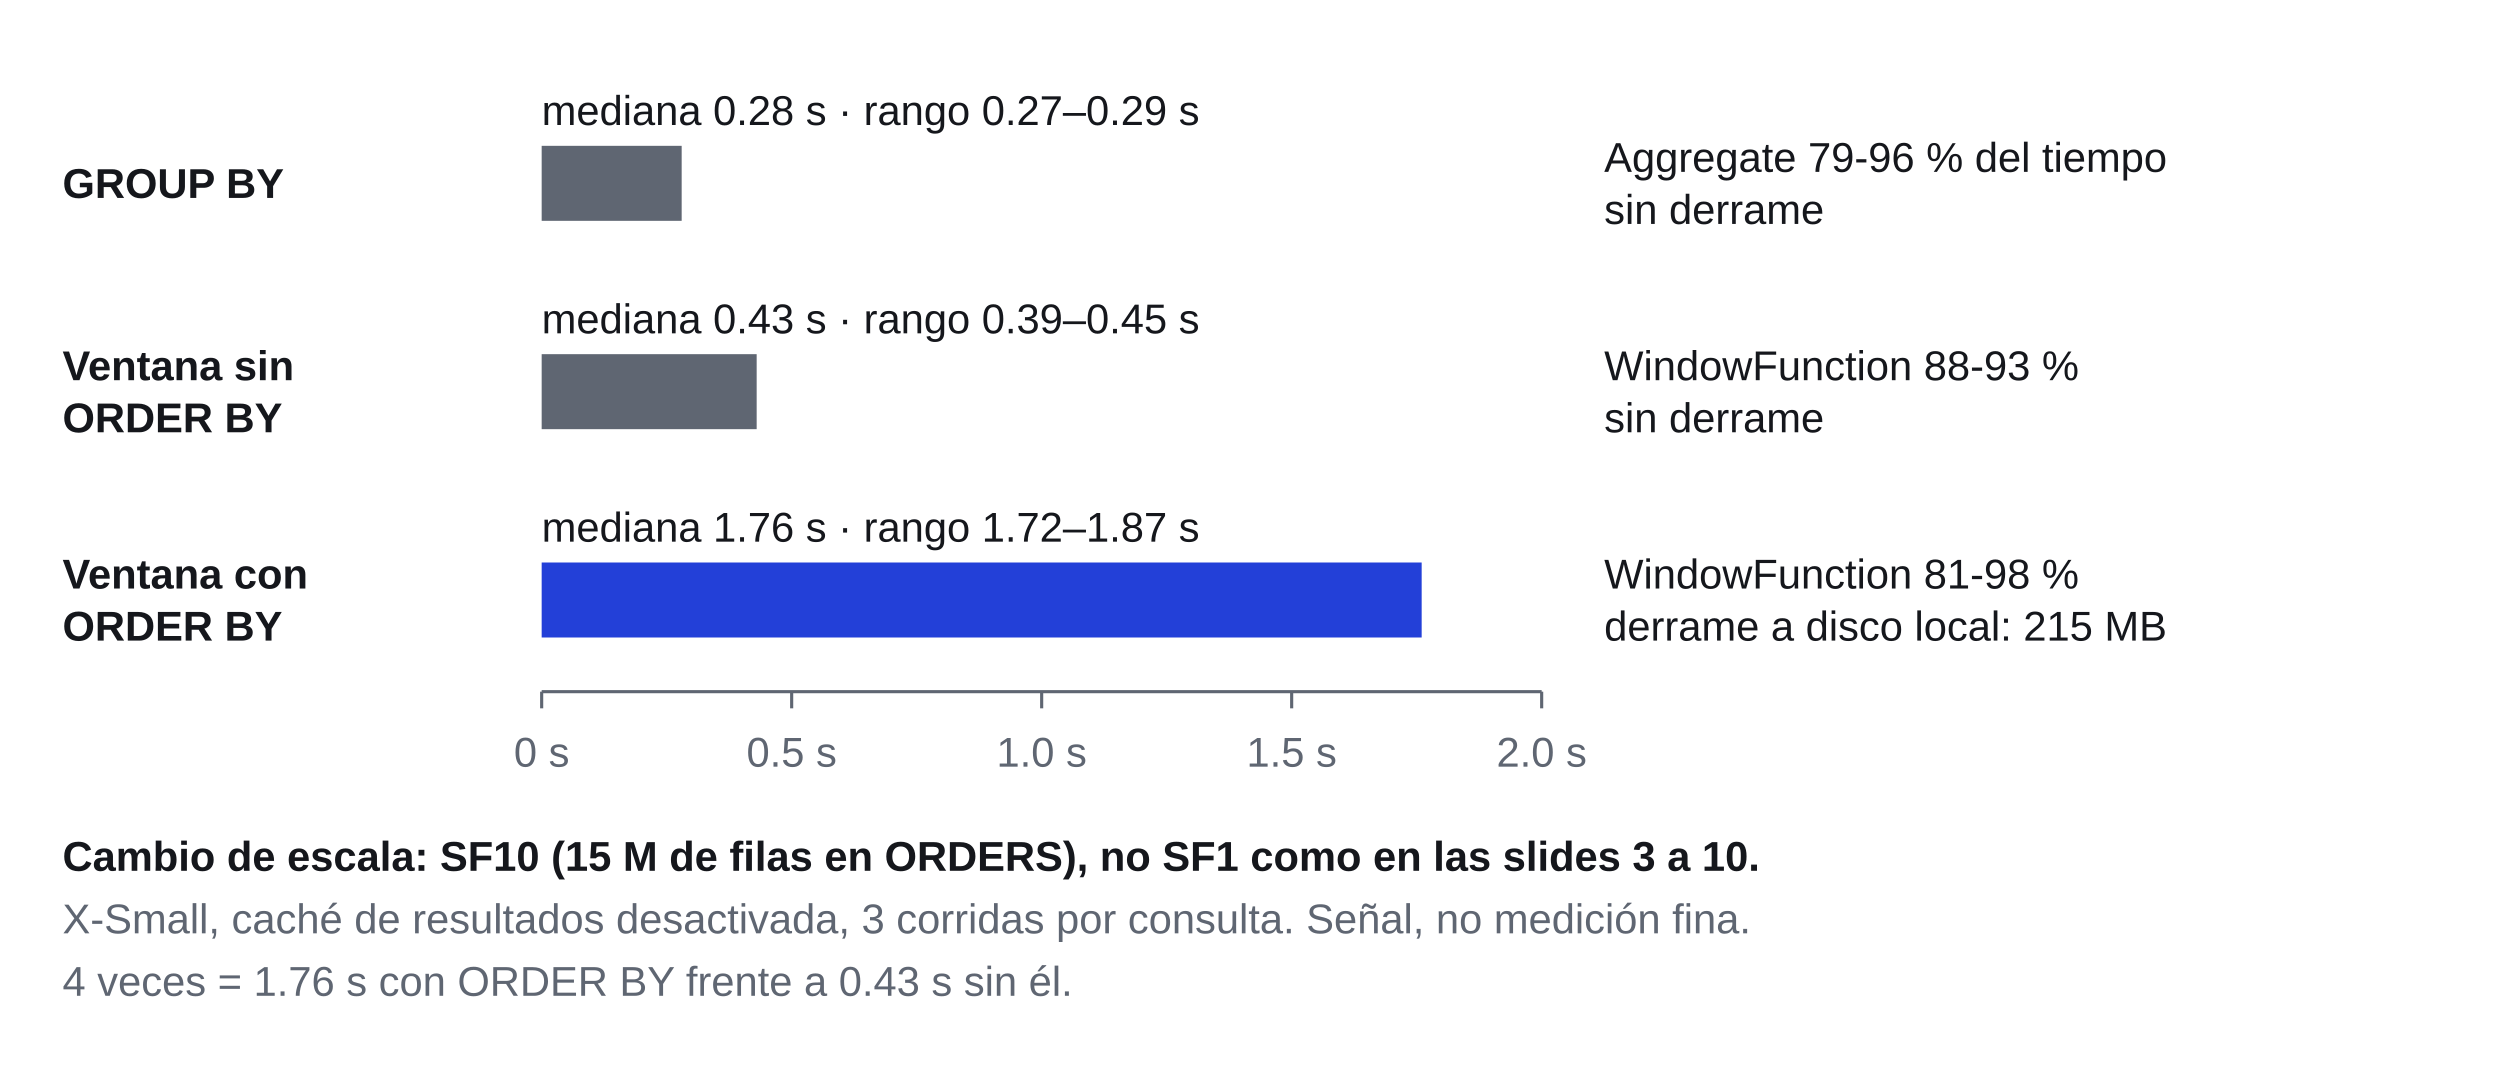
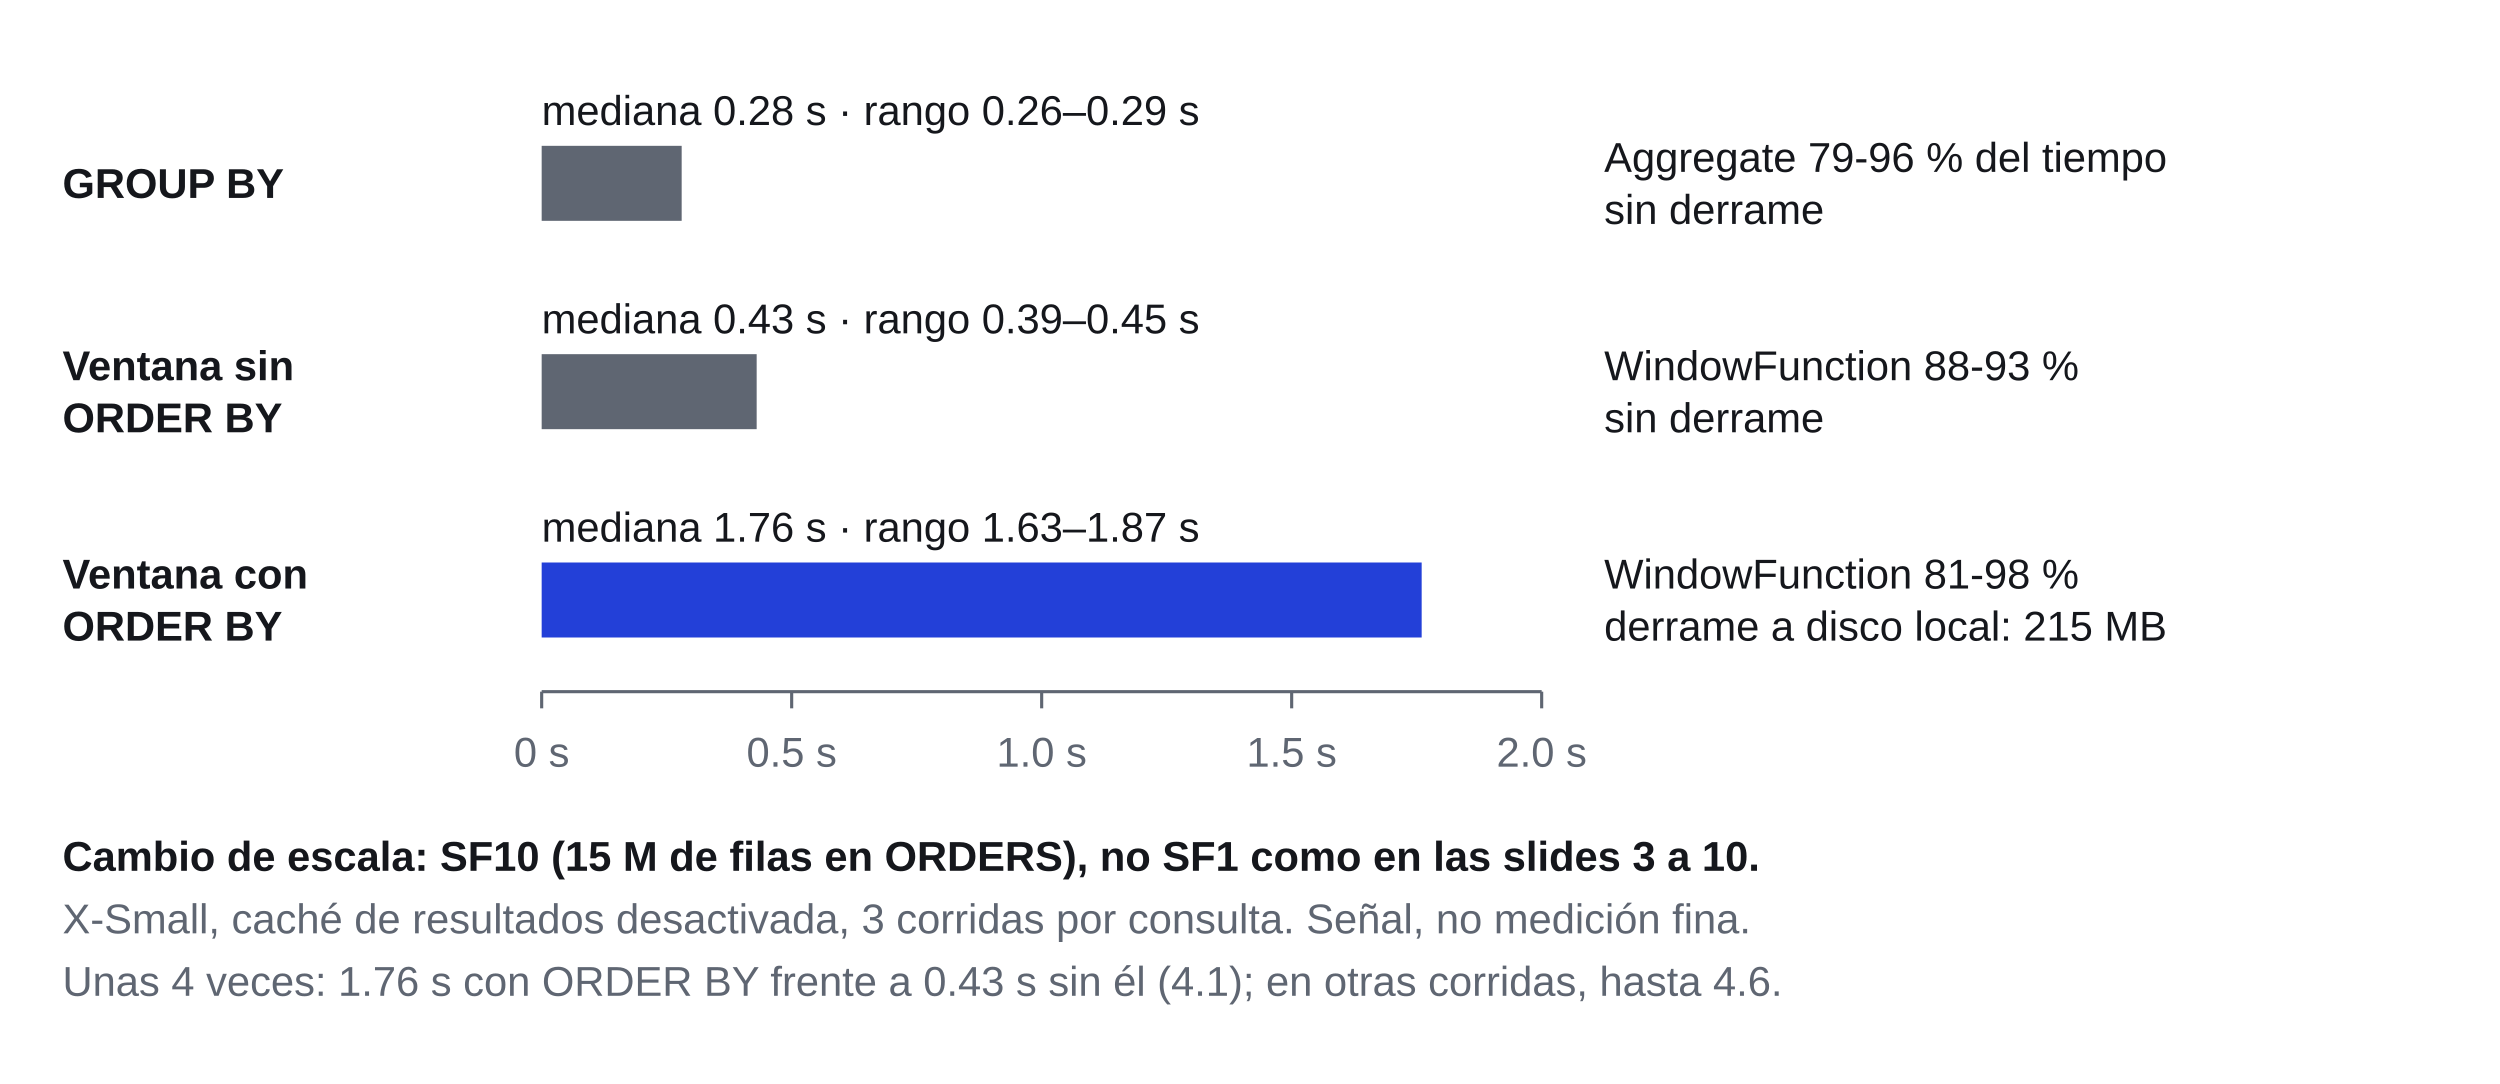
<svg xmlns="http://www.w3.org/2000/svg" viewBox="0 0 1200 520" font-family="Helvetica Neue, Arial, sans-serif">
  <defs>
    <marker id="m_acento" markerUnits="userSpaceOnUse" markerWidth="12" markerHeight="12" refX="12" refY="6" orient="auto">
      <path d="M0,0 L12,6 L0,12 Z" fill="#2340D8" />
    </marker>
    <marker id="m_gris" markerUnits="userSpaceOnUse" markerWidth="12" markerHeight="12" refX="12" refY="6" orient="auto">
      <path d="M0,0 L12,6 L0,12 Z" fill="#5F6672" />
    </marker>
    <marker id="m_ink" markerUnits="userSpaceOnUse" markerWidth="12" markerHeight="12" refX="12" refY="6" orient="auto">
      <path d="M0,0 L12,6 L0,12 Z" fill="#15171C" />
    </marker>
  </defs>
  <text x="30" y="95.0" font-size="20" fill="#15171C" font-weight="700">GROUP BY</text>
  <rect x="260" y="70" width="67.2" height="36" rx="0" fill="#5F6672" />
-   <text x="260" y="60" font-size="20" fill="#15171C">mediana 0.28 s · rango 0.27–0.29 s</text>
+   <text x="260" y="60" font-size="20" fill="#15171C">mediana 0.28 s · rango 0.26–0.29 s</text>
  <text x="770" y="82.5" font-size="20" fill="#15171C">Aggregate 79-96 % del tiempo</text>
  <text x="770" y="107.5" font-size="20" fill="#15171C">sin derrame</text>
  <text x="30" y="182.5" font-size="20" fill="#15171C" font-weight="700">Ventana sin</text>
  <text x="30" y="207.5" font-size="20" fill="#15171C" font-weight="700">ORDER BY</text>
  <rect x="260" y="170" width="103.2" height="36" rx="0" fill="#5F6672" />
  <text x="260" y="160" font-size="20" fill="#15171C">mediana 0.43 s · rango 0.39–0.45 s</text>
  <text x="770" y="182.5" font-size="20" fill="#15171C">WindowFunction 88-93 %</text>
  <text x="770" y="207.5" font-size="20" fill="#15171C">sin derrame</text>
  <text x="30" y="282.5" font-size="20" fill="#15171C" font-weight="700">Ventana con</text>
  <text x="30" y="307.5" font-size="20" fill="#15171C" font-weight="700">ORDER BY</text>
  <rect x="260" y="270" width="422.4" height="36" rx="0" fill="#2340D8" />
-   <text x="260" y="260" font-size="20" fill="#15171C">mediana 1.76 s · rango 1.72–1.87 s</text>
+   <text x="260" y="260" font-size="20" fill="#15171C">mediana 1.76 s · rango 1.63–1.87 s</text>
  <text x="770" y="282.5" font-size="20" fill="#15171C">WindowFunction 81-98 %</text>
  <text x="770" y="307.5" font-size="20" fill="#15171C">derrame a disco local: 215 MB</text>
  <line x1="260" y1="332" x2="740.0" y2="332" stroke="#5F6672" stroke-width="1.5" />
  <line x1="260" y1="332" x2="260" y2="340" stroke="#5F6672" stroke-width="1.5" />
  <text x="260" y="368" font-size="20" fill="#5F6672" text-anchor="middle">0 s</text>
  <line x1="380.0" y1="332" x2="380.0" y2="340" stroke="#5F6672" stroke-width="1.5" />
  <text x="380.0" y="368" font-size="20" fill="#5F6672" text-anchor="middle">0.5 s</text>
  <line x1="500.0" y1="332" x2="500.0" y2="340" stroke="#5F6672" stroke-width="1.5" />
  <text x="500.0" y="368" font-size="20" fill="#5F6672" text-anchor="middle">1.0 s</text>
  <line x1="620.0" y1="332" x2="620.0" y2="340" stroke="#5F6672" stroke-width="1.5" />
  <text x="620.0" y="368" font-size="20" fill="#5F6672" text-anchor="middle">1.5 s</text>
  <line x1="740.0" y1="332" x2="740.0" y2="340" stroke="#5F6672" stroke-width="1.5" />
  <text x="740.0" y="368" font-size="20" fill="#5F6672" text-anchor="middle">2.0 s</text>
  <text x="30" y="418" font-size="20" fill="#15171C" font-weight="700">Cambio de escala: SF10 (15 M de filas en ORDERS), no SF1 como en las slides 3 a 10.</text>
  <text x="30" y="448" font-size="20" fill="#5F6672">X-Small, caché de resultados desactivada, 3 corridas por consulta. Señal, no medición fina.</text>
-   <text x="30" y="478" font-size="20" fill="#5F6672">4 veces = 1.76 s con ORDER BY frente a 0.43 s sin él.</text>
+   <text x="30" y="478" font-size="20" fill="#5F6672">Unas 4 veces: 1.76 s con ORDER BY frente a 0.43 s sin él (4.1); en otras corridas, hasta 4.6.</text>
</svg>
